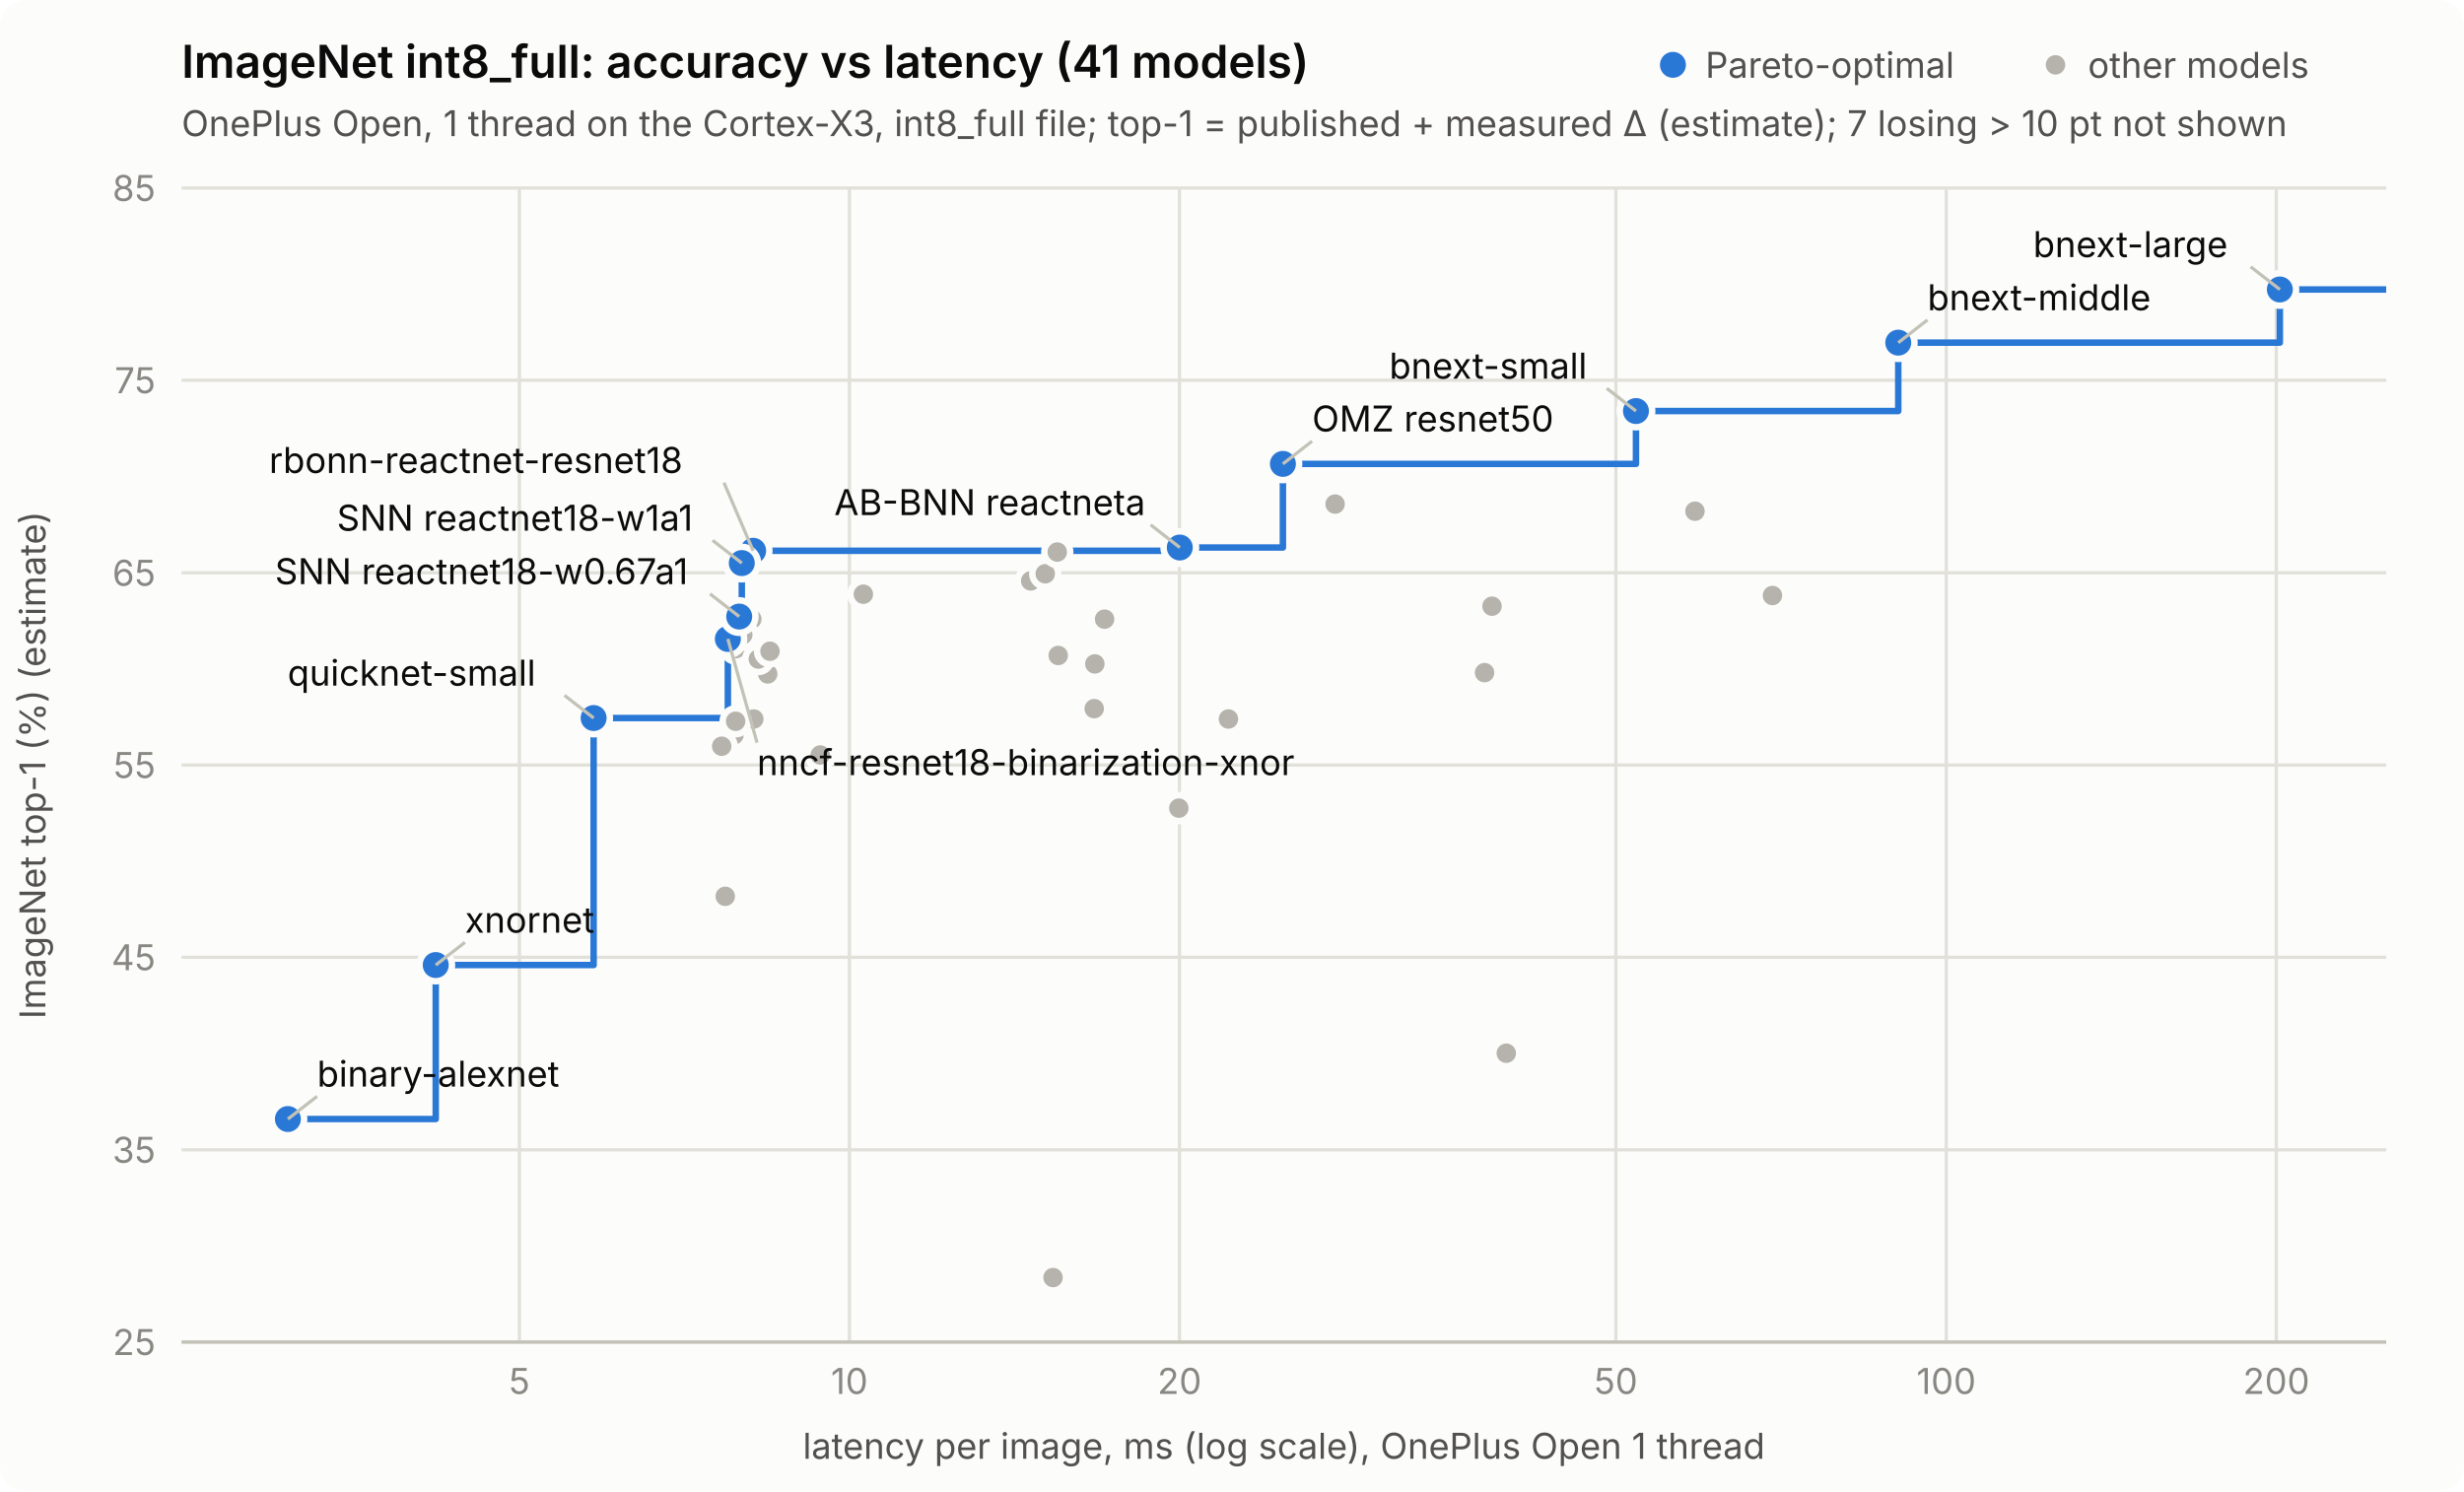
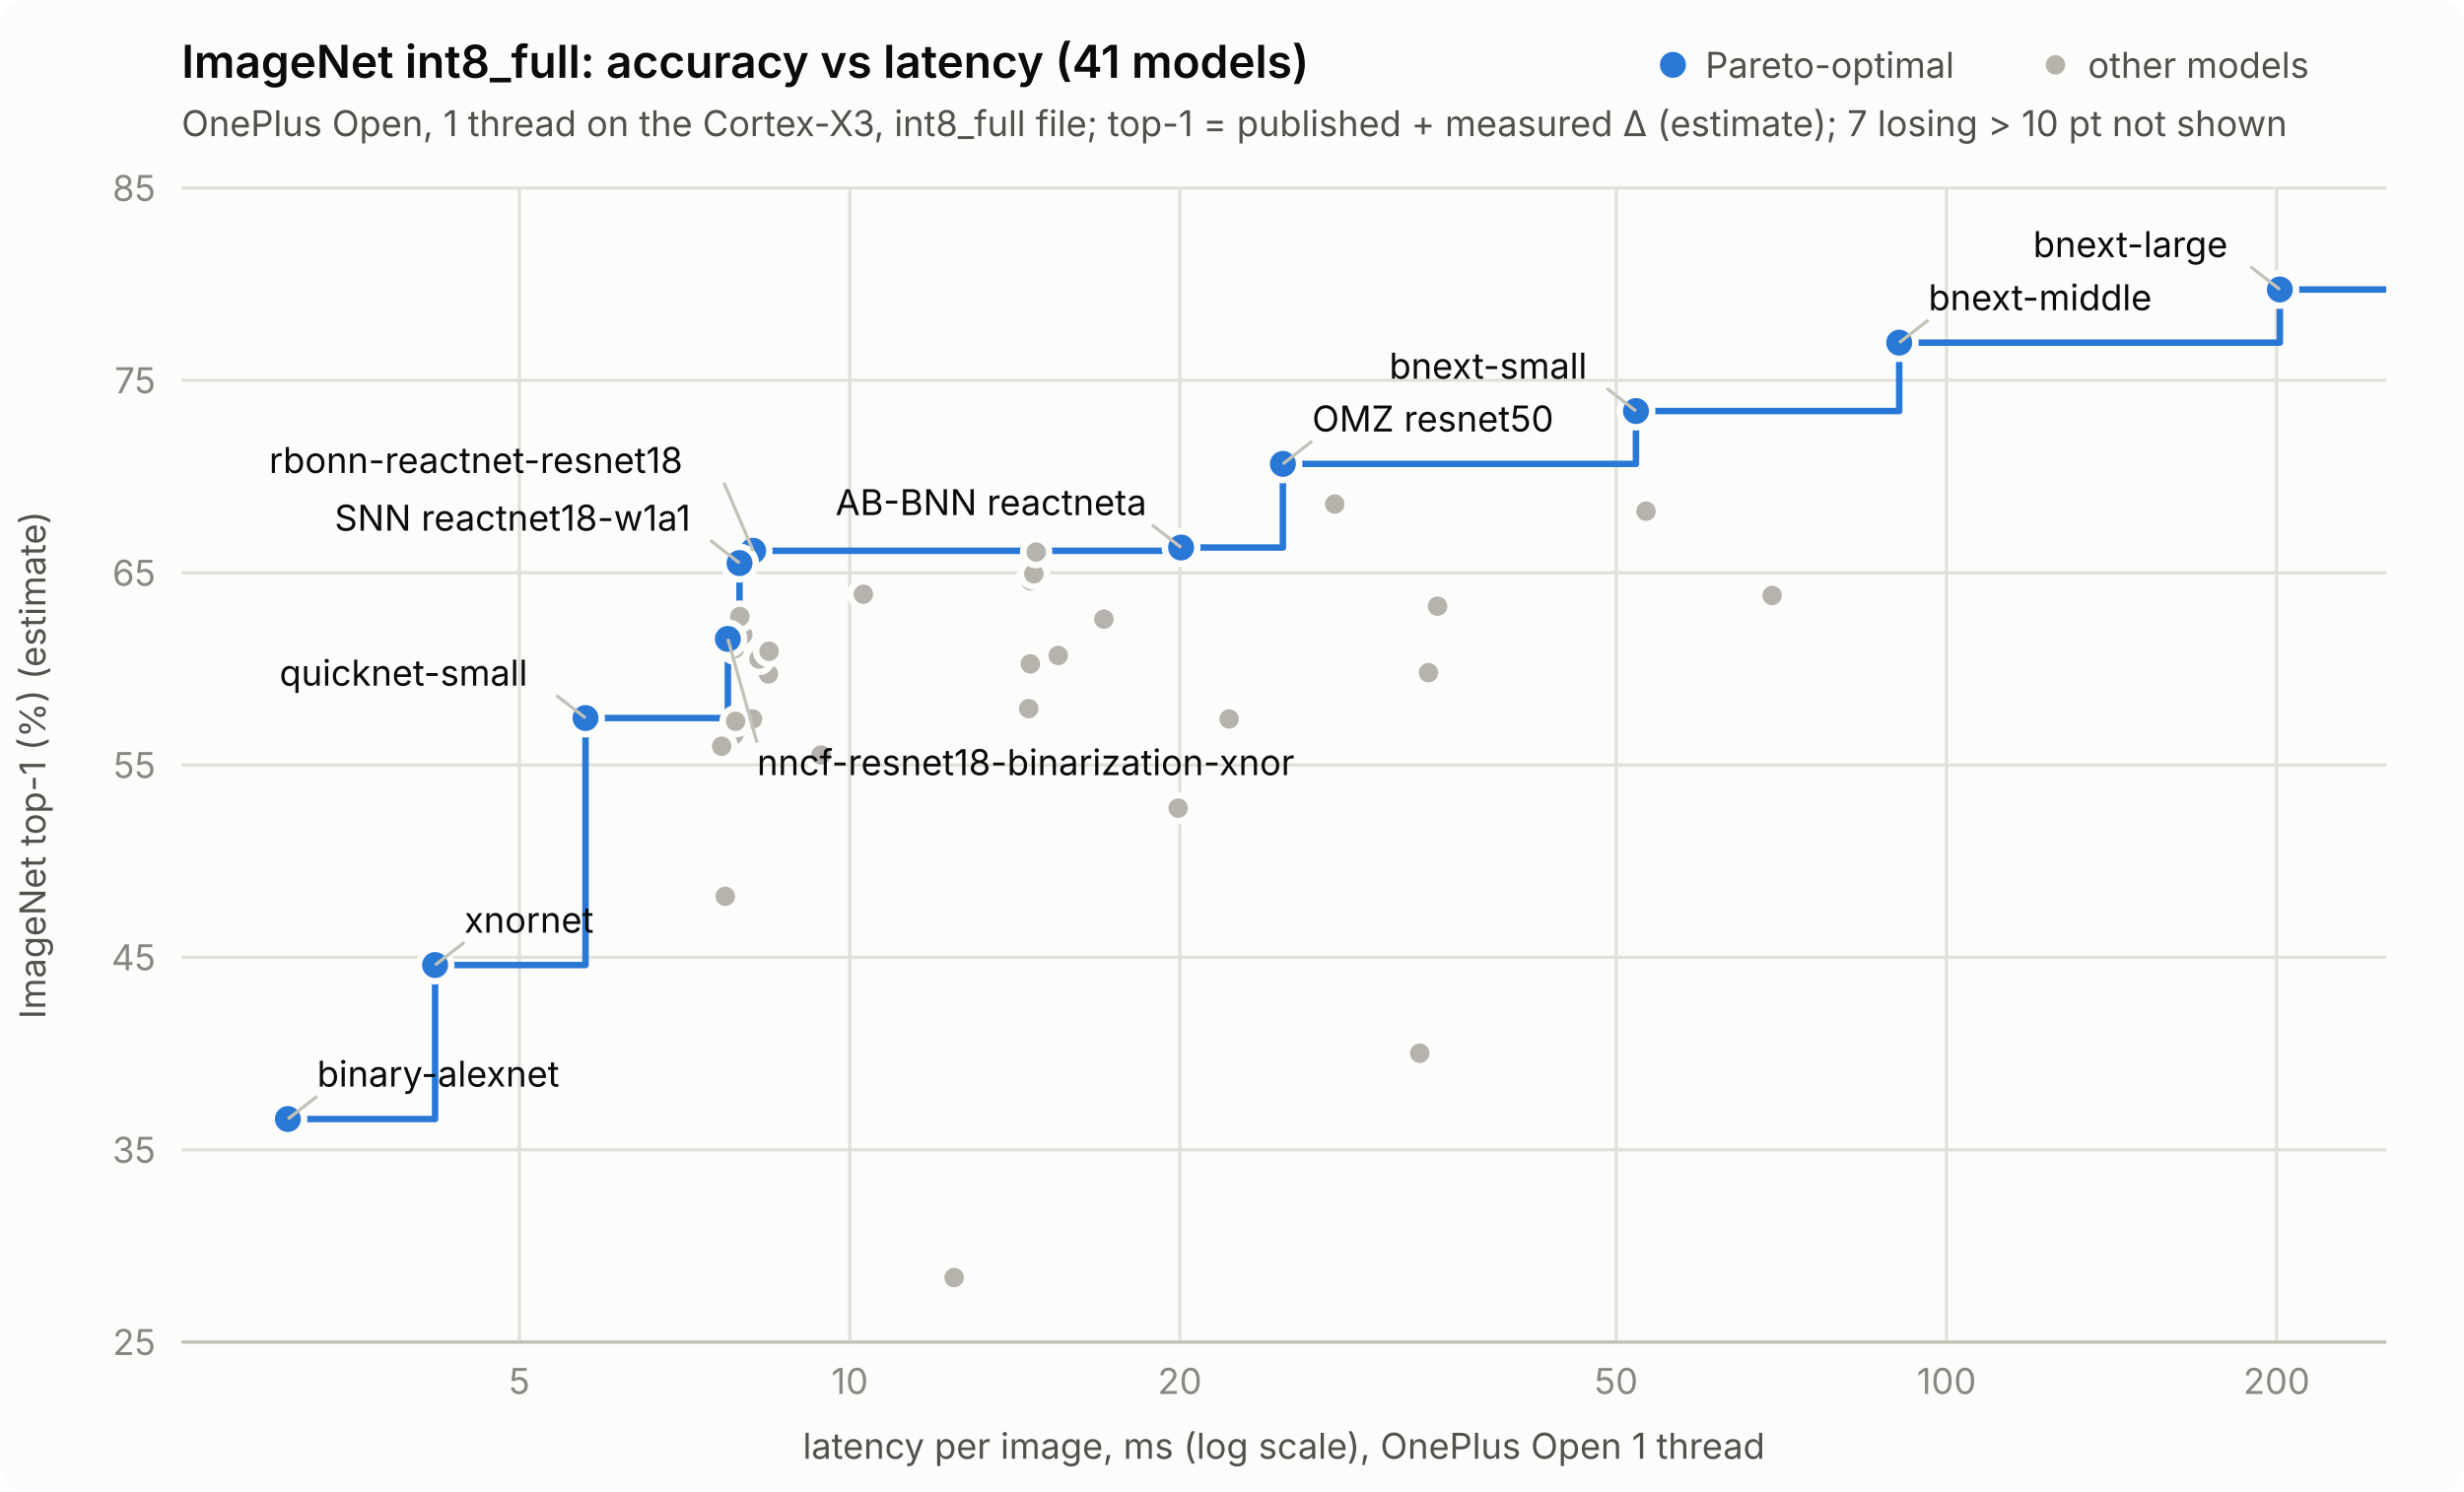
<svg xmlns="http://www.w3.org/2000/svg" viewBox="0 0 760 460" width="760" height="460" role="img" aria-label="ImageNet int8_full: accuracy vs latency (41 models)">
  <style>svg{font-family:system-ui,-apple-system,'Segoe UI',sans-serif} .tick{font-size:11px;font-variant-numeric:tabular-nums} .title{font-size:14px;font-weight:600} .sub,.alabel,.lab{font-size:11px} .hit{fill:#000;fill-opacity:0} .bg{fill:#fcfcfb} .grid{stroke:#e1e0d9;stroke-width:1} .axis{stroke:#c3c2b7;stroke-width:1} .tick{fill:#898781} .title{fill:#0b0b0b} .sub,.alabel{fill:#52514e} .lab{fill:#0b0b0b} .front{fill:none;stroke:#2a78d6;stroke-width:2;stroke-linejoin:round} .dot-f{fill:#2a78d6;stroke:#fcfcfb;stroke-width:2} .dot-o{fill:#b5b3ab;stroke:#fcfcfb;stroke-width:2} .hit:hover + .dot-o,.hit:hover + .dot-f{stroke:#0b0b0b} @media (prefers-color-scheme: dark){.bg{fill:#1a1a19} .grid{stroke:#2c2c2a;stroke-width:1} .axis{stroke:#383835;stroke-width:1} .tick{fill:#898781} .title{fill:#f0efec} .sub,.alabel{fill:#c3c2b7} .lab{fill:#f0efec} .front{fill:none;stroke:#3987e5;stroke-width:2;stroke-linejoin:round} .dot-f{fill:#3987e5;stroke:#1a1a19;stroke-width:2} .dot-o{fill:#6b6a65;stroke:#1a1a19;stroke-width:2} .hit:hover + .dot-o,.hit:hover + .dot-f{stroke:#f0efec}}</style>
  <rect class="bg" x="0" y="0" width="760" height="460" rx="8" />
  <text class="title" x="56" y="24">ImageNet int8_full: accuracy vs latency (41 models)</text>
  <text class="sub" x="56" y="42">OnePlus Open, 1 thread on the Cortex-X3, int8_full file; top-1 = published + measured Δ (estimate); 7 losing &gt; 10 pt not shown</text>
  <line class="grid" x1="56" x2="736" y1="414.0" y2="414.0" />
  <text class="tick" x="48" y="418.0" text-anchor="end">25</text>
  <line class="grid" x1="56" x2="736" y1="354.7" y2="354.7" />
  <text class="tick" x="48" y="358.7" text-anchor="end">35</text>
  <line class="grid" x1="56" x2="736" y1="295.3" y2="295.3" />
  <text class="tick" x="48" y="299.3" text-anchor="end">45</text>
  <line class="grid" x1="56" x2="736" y1="236.0" y2="236.0" />
  <text class="tick" x="48" y="240.0" text-anchor="end">55</text>
  <line class="grid" x1="56" x2="736" y1="176.7" y2="176.7" />
  <text class="tick" x="48" y="180.7" text-anchor="end">65</text>
  <line class="grid" x1="56" x2="736" y1="117.3" y2="117.3" />
  <text class="tick" x="48" y="121.3" text-anchor="end">75</text>
  <line class="grid" x1="56" x2="736" y1="58.0" y2="58.0" />
  <text class="tick" x="48" y="62.0" text-anchor="end">85</text>
  <line class="grid" x1="160.2" x2="160.2" y1="58" y2="414" />
  <text class="tick" x="160.2" y="430" text-anchor="middle">5</text>
-   <line class="grid" x1="262.0" x2="262.0" y1="58" y2="414" />
-   <text class="tick" x="262.0" y="430" text-anchor="middle">10</text>
-   <line class="grid" x1="363.8" x2="363.8" y1="58" y2="414" />
-   <text class="tick" x="363.8" y="430" text-anchor="middle">20</text>
-   <line class="grid" x1="498.4" x2="498.4" y1="58" y2="414" />
-   <text class="tick" x="498.4" y="430" text-anchor="middle">50</text>
-   <line class="grid" x1="600.3" x2="600.3" y1="58" y2="414" />
-   <text class="tick" x="600.3" y="430" text-anchor="middle">100</text>
-   <line class="grid" x1="702.1" x2="702.1" y1="58" y2="414" />
-   <text class="tick" x="702.1" y="430" text-anchor="middle">200</text>
+   <line class="grid" x1="262.1" x2="262.1" y1="58" y2="414" />
+   <text class="tick" x="262.1" y="430" text-anchor="middle">10</text>
+   <line class="grid" x1="363.9" x2="363.9" y1="58" y2="414" />
+   <text class="tick" x="363.9" y="430" text-anchor="middle">20</text>
+   <line class="grid" x1="498.5" x2="498.5" y1="58" y2="414" />
+   <text class="tick" x="498.5" y="430" text-anchor="middle">50</text>
+   <line class="grid" x1="600.4" x2="600.4" y1="58" y2="414" />
+   <text class="tick" x="600.4" y="430" text-anchor="middle">100</text>
+   <line class="grid" x1="702.2" x2="702.2" y1="58" y2="414" />
+   <text class="tick" x="702.2" y="430" text-anchor="middle">200</text>
  <line class="axis" x1="56" x2="736" y1="414" y2="414" />
  <text class="alabel" x="396.0" y="450" text-anchor="middle">latency per image, ms (log scale), OnePlus Open 1 thread</text>
  <text class="alabel" transform="translate(14 236.0) rotate(-90)" text-anchor="middle">ImageNet top-1 (%) (estimate)</text>
-   <path class="front" d="M88.8,345.2 H134.4 V297.7 H183.1 V221.5 H224.5 V197.1 H228.0 V190.2 H228.8 V173.7 H232.3 V169.9 H363.9 V168.9 H395.7 V143.1 H504.6 V126.8 H585.5 V105.7 H703.2 V89.3 H736.0" />
-   <g>
-     <circle class="hit" cx="227.0" cy="200.1" r="12" />
-     <circle class="dot-o" cx="227.0" cy="200.1" r="4" />
+   <path class="front" d="M88.8,345.2 H134.2 V297.7 H180.6 V221.5 H224.5 V197.1 H228.1 V173.7 H232.3 V169.9 H364.3 V168.9 H395.7 V143.1 H504.6 V126.8 H585.8 V105.7 H703.2 V89.3 H736.0" />
+   <g>
+     <circle class="hit" cx="226.6" cy="200.1" r="12" />
+     <circle class="dot-o" cx="226.6" cy="200.1" r="4" />
  </g>
  <g>
    <circle class="hit" cx="317.9" cy="179.2" r="12" />
    <circle class="dot-o" cx="317.9" cy="179.2" r="4" />
  </g>
  <g>
-     <circle class="hit" cx="522.8" cy="157.7" r="12" />
-     <circle class="dot-o" cx="522.8" cy="157.7" r="4" />
-   </g>
-   <g>
-     <circle class="hit" cx="460.2" cy="187.0" r="12" />
-     <circle class="dot-o" cx="460.2" cy="187.0" r="4" />
-   </g>
-   <g>
-     <circle class="hit" cx="457.9" cy="207.5" r="12" />
-     <circle class="dot-o" cx="457.9" cy="207.5" r="4" />
-   </g>
-   <g>
-     <circle class="hit" cx="464.6" cy="324.9" r="12" />
-     <circle class="dot-o" cx="464.6" cy="324.9" r="4" />
-   </g>
-   <g>
-     <circle class="hit" cx="324.8" cy="394.1" r="12" />
-     <circle class="dot-o" cx="324.8" cy="394.1" r="4" />
-   </g>
-   <g>
-     <circle class="hit" cx="337.5" cy="218.6" r="12" />
-     <circle class="dot-o" cx="337.5" cy="218.6" r="4" />
-   </g>
-   <g>
-     <circle class="hit" cx="236.8" cy="207.9" r="12" />
-     <circle class="dot-o" cx="236.8" cy="207.9" r="4" />
-   </g>
-   <g>
-     <circle class="hit" cx="378.9" cy="221.8" r="12" />
-     <circle class="dot-o" cx="378.9" cy="221.8" r="4" />
-   </g>
-   <g>
-     <circle class="hit" cx="546.7" cy="183.7" r="12" />
-     <circle class="dot-o" cx="546.7" cy="183.7" r="4" />
-   </g>
-   <g>
-     <circle class="hit" cx="411.8" cy="155.5" r="12" />
-     <circle class="dot-o" cx="411.8" cy="155.5" r="4" />
-   </g>
-   <g>
-     <circle class="hit" cx="226.4" cy="226.7" r="12" />
-     <circle class="dot-o" cx="226.4" cy="226.7" r="4" />
+     <circle class="hit" cx="507.7" cy="157.7" r="12" />
+     <circle class="dot-o" cx="507.7" cy="157.7" r="4" />
+   </g>
+   <g>
+     <circle class="hit" cx="443.4" cy="187.0" r="12" />
+     <circle class="dot-o" cx="443.4" cy="187.0" r="4" />
+   </g>
+   <g>
+     <circle class="hit" cx="440.6" cy="207.5" r="12" />
+     <circle class="dot-o" cx="440.6" cy="207.5" r="4" />
+   </g>
+   <g>
+     <circle class="hit" cx="437.9" cy="324.9" r="12" />
+     <circle class="dot-o" cx="437.9" cy="324.9" r="4" />
+   </g>
+   <g>
+     <circle class="hit" cx="294.3" cy="394.1" r="12" />
+     <circle class="dot-o" cx="294.3" cy="394.1" r="4" />
+   </g>
+   <g>
+     <circle class="hit" cx="317.3" cy="218.6" r="12" />
+     <circle class="dot-o" cx="317.3" cy="218.6" r="4" />
+   </g>
+   <g>
+     <circle class="hit" cx="237.0" cy="207.9" r="12" />
+     <circle class="dot-o" cx="237.0" cy="207.9" r="4" />
+   </g>
+   <g>
+     <circle class="hit" cx="379.1" cy="221.8" r="12" />
+     <circle class="dot-o" cx="379.1" cy="221.8" r="4" />
+   </g>
+   <g>
+     <circle class="hit" cx="546.6" cy="183.7" r="12" />
+     <circle class="dot-o" cx="546.6" cy="183.7" r="4" />
+   </g>
+   <g>
+     <circle class="hit" cx="411.7" cy="155.5" r="12" />
+     <circle class="dot-o" cx="411.7" cy="155.5" r="4" />
+   </g>
+   <g>
+     <circle class="hit" cx="226.3" cy="226.7" r="12" />
+     <circle class="dot-o" cx="226.3" cy="226.7" r="4" />
  </g>
  <g>
    <circle class="hit" cx="222.6" cy="230.2" r="12" />
    <circle class="dot-o" cx="222.6" cy="230.2" r="4" />
  </g>
  <g>
-     <circle class="hit" cx="337.7" cy="204.8" r="12" />
-     <circle class="dot-o" cx="337.7" cy="204.8" r="4" />
-   </g>
-   <g>
-     <circle class="hit" cx="232.5" cy="221.8" r="12" />
-     <circle class="dot-o" cx="232.5" cy="221.8" r="4" />
+     <circle class="hit" cx="317.8" cy="204.8" r="12" />
+     <circle class="dot-o" cx="317.8" cy="204.8" r="4" />
+   </g>
+   <g>
+     <circle class="hit" cx="232.1" cy="221.8" r="12" />
+     <circle class="dot-o" cx="232.1" cy="221.8" r="4" />
  </g>
  <g>
    <circle class="hit" cx="226.9" cy="222.5" r="12" />
    <circle class="dot-o" cx="226.9" cy="222.5" r="4" />
  </g>
  <g>
-     <circle class="hit" cx="363.6" cy="249.3" r="12" />
-     <circle class="dot-o" cx="363.6" cy="249.3" r="4" />
-   </g>
-   <g>
-     <circle class="hit" cx="231.9" cy="191.0" r="12" />
-     <circle class="dot-o" cx="231.9" cy="191.0" r="4" />
-   </g>
-   <g>
-     <circle class="hit" cx="322.4" cy="177.0" r="12" />
-     <circle class="dot-o" cx="322.4" cy="177.0" r="4" />
-   </g>
-   <g>
-     <circle class="hit" cx="326.1" cy="170.3" r="12" />
-     <circle class="dot-o" cx="326.1" cy="170.3" r="4" />
+     <circle class="hit" cx="363.4" cy="249.3" r="12" />
+     <circle class="dot-o" cx="363.4" cy="249.3" r="4" />
+   </g>
+   <g>
+     <circle class="hit" cx="229.5" cy="191.0" r="12" />
+     <circle class="dot-o" cx="229.5" cy="191.0" r="4" />
+   </g>
+   <g>
+     <circle class="hit" cx="318.9" cy="177.0" r="12" />
+     <circle class="dot-o" cx="318.9" cy="177.0" r="4" />
+   </g>
+   <g>
+     <circle class="hit" cx="319.6" cy="170.3" r="12" />
+     <circle class="dot-o" cx="319.6" cy="170.3" r="4" />
  </g>
  <g>
    <circle class="hit" cx="266.3" cy="183.3" r="12" />
    <circle class="dot-o" cx="266.3" cy="183.3" r="4" />
  </g>
  <g>
    <circle class="hit" cx="229.1" cy="195.8" r="12" />
    <circle class="dot-o" cx="229.1" cy="195.8" r="4" />
  </g>
  <g>
-     <circle class="hit" cx="233.9" cy="203.3" r="12" />
-     <circle class="dot-o" cx="233.9" cy="203.3" r="4" />
-   </g>
-   <g>
-     <circle class="hit" cx="340.7" cy="191.0" r="12" />
-     <circle class="dot-o" cx="340.7" cy="191.0" r="4" />
+     <circle class="hit" cx="234.1" cy="203.3" r="12" />
+     <circle class="dot-o" cx="234.1" cy="203.3" r="4" />
+   </g>
+   <g>
+     <circle class="hit" cx="340.5" cy="191.0" r="12" />
+     <circle class="dot-o" cx="340.5" cy="191.0" r="4" />
  </g>
  <g>
    <circle class="hit" cx="326.4" cy="202.2" r="12" />
    <circle class="dot-o" cx="326.4" cy="202.2" r="4" />
  </g>
  <g>
-     <circle class="hit" cx="237.5" cy="200.9" r="12" />
-     <circle class="dot-o" cx="237.5" cy="200.9" r="4" />
-   </g>
-   <g>
-     <circle class="hit" cx="253.0" cy="232.9" r="12" />
-     <circle class="dot-o" cx="253.0" cy="232.9" r="4" />
+     <circle class="hit" cx="237.2" cy="200.9" r="12" />
+     <circle class="dot-o" cx="237.2" cy="200.9" r="4" />
+   </g>
+   <g>
+     <circle class="hit" cx="253.2" cy="232.9" r="12" />
+     <circle class="dot-o" cx="253.2" cy="232.9" r="4" />
+   </g>
+   <g>
+     <circle class="hit" cx="228.2" cy="190.2" r="12" />
+     <circle class="dot-o" cx="228.2" cy="190.2" r="4" />
  </g>
  <g>
    <circle class="hit" cx="223.7" cy="276.5" r="12" />
    <circle class="dot-o" cx="223.7" cy="276.5" r="4" />
  </g>
  <g>
-     <circle class="hit" cx="363.9" cy="168.9" r="12" />
-     <circle class="dot-f" cx="363.9" cy="168.9" r="5" />
+     <circle class="hit" cx="364.3" cy="168.9" r="12" />
+     <circle class="dot-f" cx="364.3" cy="168.9" r="5" />
  </g>
  <g>
    <circle class="hit" cx="703.2" cy="89.3" r="12" />
    <circle class="dot-f" cx="703.2" cy="89.3" r="5" />
  </g>
  <g>
-     <circle class="hit" cx="585.5" cy="105.7" r="12" />
-     <circle class="dot-f" cx="585.5" cy="105.7" r="5" />
+     <circle class="hit" cx="585.8" cy="105.7" r="12" />
+     <circle class="dot-f" cx="585.8" cy="105.7" r="5" />
  </g>
  <g>
    <circle class="hit" cx="504.6" cy="126.8" r="12" />
    <circle class="dot-f" cx="504.6" cy="126.8" r="5" />
  </g>
  <g>
    <circle class="hit" cx="88.8" cy="345.2" r="12" />
    <circle class="dot-f" cx="88.8" cy="345.2" r="5" />
  </g>
  <g>
-     <circle class="hit" cx="183.1" cy="221.5" r="12" />
-     <circle class="dot-f" cx="183.1" cy="221.5" r="5" />
-   </g>
-   <g>
-     <circle class="hit" cx="134.4" cy="297.7" r="12" />
-     <circle class="dot-f" cx="134.4" cy="297.7" r="5" />
+     <circle class="hit" cx="180.6" cy="221.5" r="12" />
+     <circle class="dot-f" cx="180.6" cy="221.5" r="5" />
+   </g>
+   <g>
+     <circle class="hit" cx="134.2" cy="297.7" r="12" />
+     <circle class="dot-f" cx="134.2" cy="297.7" r="5" />
  </g>
  <g>
    <circle class="hit" cx="224.5" cy="197.1" r="12" />
    <circle class="dot-f" cx="224.5" cy="197.1" r="5" />
  </g>
  <g>
    <circle class="hit" cx="395.7" cy="143.1" r="12" />
    <circle class="dot-f" cx="395.7" cy="143.1" r="5" />
  </g>
  <g>
    <circle class="hit" cx="232.3" cy="169.9" r="12" />
    <circle class="dot-f" cx="232.3" cy="169.9" r="5" />
  </g>
  <g>
-     <circle class="hit" cx="228.0" cy="190.2" r="12" />
-     <circle class="dot-f" cx="228.0" cy="190.2" r="5" />
-   </g>
-   <g>
-     <circle class="hit" cx="228.8" cy="173.7" r="12" />
-     <circle class="dot-f" cx="228.8" cy="173.7" r="5" />
+     <circle class="hit" cx="228.1" cy="173.7" r="12" />
+     <circle class="dot-f" cx="228.1" cy="173.7" r="5" />
  </g>
  <line class="axis" x1="88.8" y1="345.2" x2="97.8" y2="338.2" />
  <text class="lab" x="97.8" y="335.2">binary-alexnet</text>
-   <line class="axis" x1="134.4" y1="297.7" x2="143.4" y2="290.7" />
-   <text class="lab" x="143.4" y="287.7">xnornet</text>
-   <line class="axis" x1="183.1" y1="221.5" x2="174.1" y2="214.5" />
-   <text class="lab" x="88.7" y="211.5">quicknet-small</text>
+   <line class="axis" x1="134.2" y1="297.7" x2="143.2" y2="290.7" />
+   <text class="lab" x="143.2" y="287.7">xnornet</text>
+   <line class="axis" x1="180.6" y1="221.5" x2="171.6" y2="214.5" />
+   <text class="lab" x="86.2" y="211.5">quicknet-small</text>
  <line class="axis" x1="224.5" y1="197.1" x2="233.5" y2="229.1" />
  <text class="lab" x="233.5" y="239.1">nncf-resnet18-binarization-xnor</text>
-   <line class="axis" x1="228.0" y1="190.2" x2="219.0" y2="183.2" />
-   <text class="lab" x="84.8" y="180.2">SNN reactnet18-w0.67a1</text>
-   <line class="axis" x1="228.8" y1="173.7" x2="219.8" y2="166.7" />
-   <text class="lab" x="103.9" y="163.7">SNN reactnet18-w1a1</text>
+   <line class="axis" x1="228.1" y1="173.7" x2="219.1" y2="166.7" />
+   <text class="lab" x="103.2" y="163.7">SNN reactnet18-w1a1</text>
  <line class="axis" x1="232.3" y1="169.9" x2="223.3" y2="148.9" />
  <text class="lab" x="83.0" y="145.9">rbonn-reactnet-resnet18</text>
-   <line class="axis" x1="363.9" y1="168.9" x2="354.9" y2="161.9" />
-   <text class="lab" x="257.3" y="158.9">AB-BNN reactneta</text>
+   <line class="axis" x1="364.3" y1="168.9" x2="355.3" y2="161.9" />
+   <text class="lab" x="257.7" y="158.9">AB-BNN reactneta</text>
  <line class="axis" x1="395.7" y1="143.1" x2="404.7" y2="136.1" />
  <text class="lab" x="404.7" y="133.1">OMZ resnet50</text>
  <line class="axis" x1="504.6" y1="126.8" x2="495.6" y2="119.8" />
  <text class="lab" x="428.5" y="116.8">bnext-small</text>
-   <line class="axis" x1="585.5" y1="105.7" x2="594.5" y2="98.7" />
-   <text class="lab" x="594.5" y="95.7">bnext-middle</text>
+   <line class="axis" x1="585.8" y1="105.7" x2="594.8" y2="98.7" />
+   <text class="lab" x="594.8" y="95.7">bnext-middle</text>
  <line class="axis" x1="703.2" y1="89.3" x2="694.2" y2="82.3" />
  <text class="lab" x="627.1" y="79.3">bnext-large</text>
  <circle class="dot-f" cx="516" cy="20" r="5" />
  <text class="sub" x="526" y="24">Pareto-optimal</text>
  <circle class="dot-o" cx="634" cy="20" r="4" />
  <text class="sub" x="644" y="24">other models</text>
</svg>
